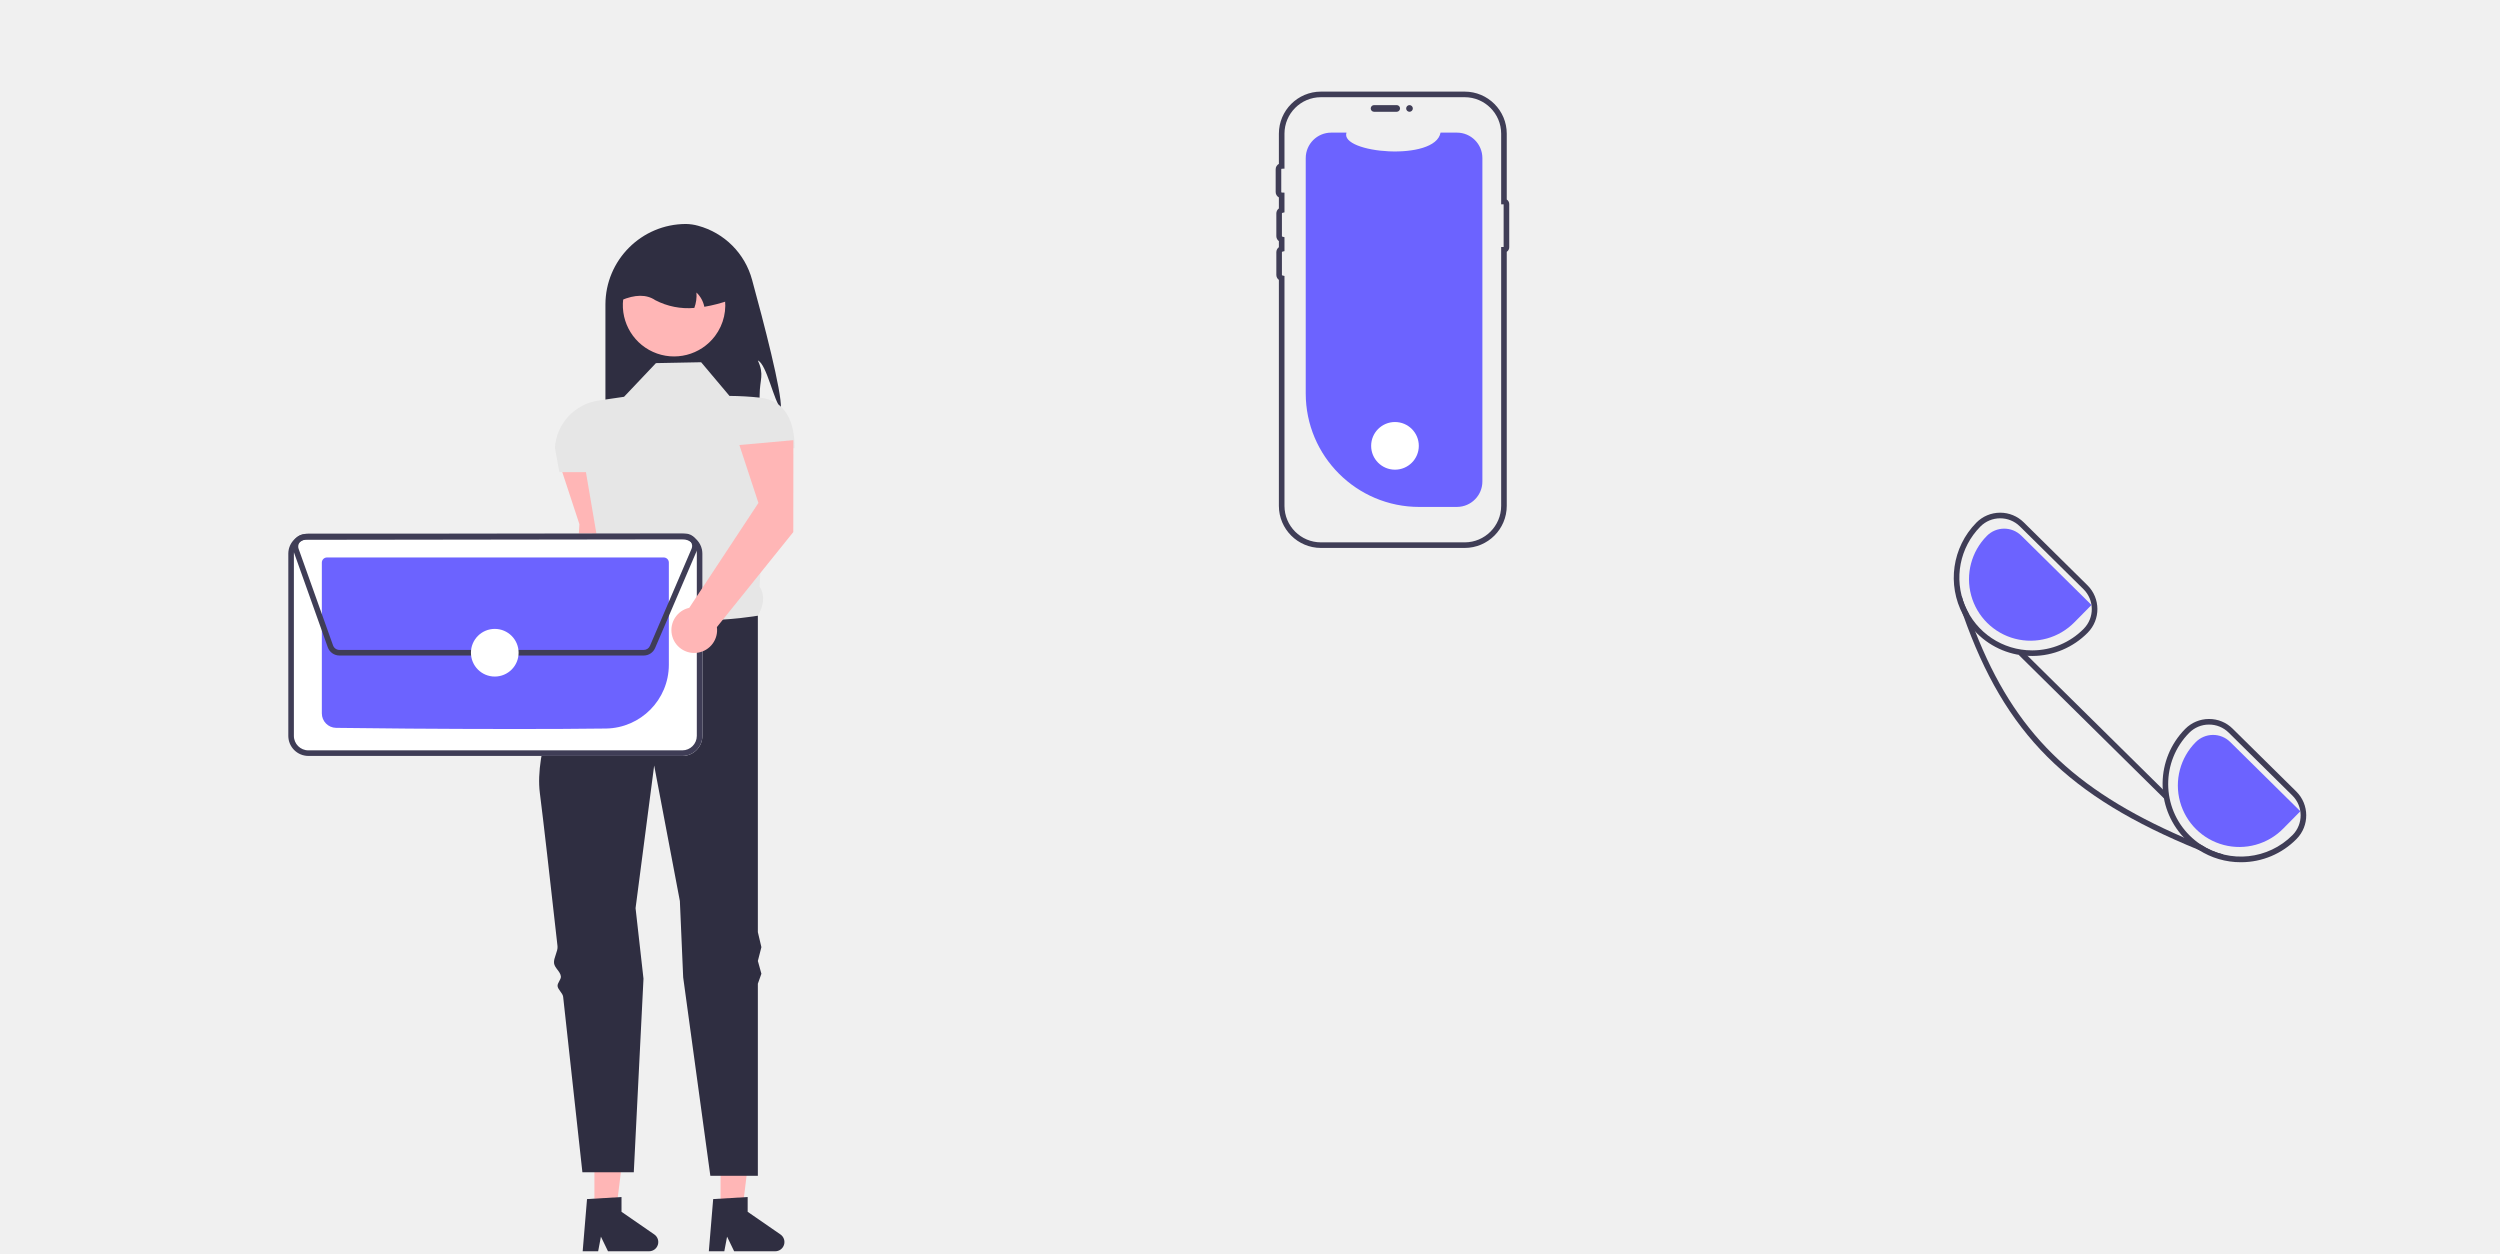
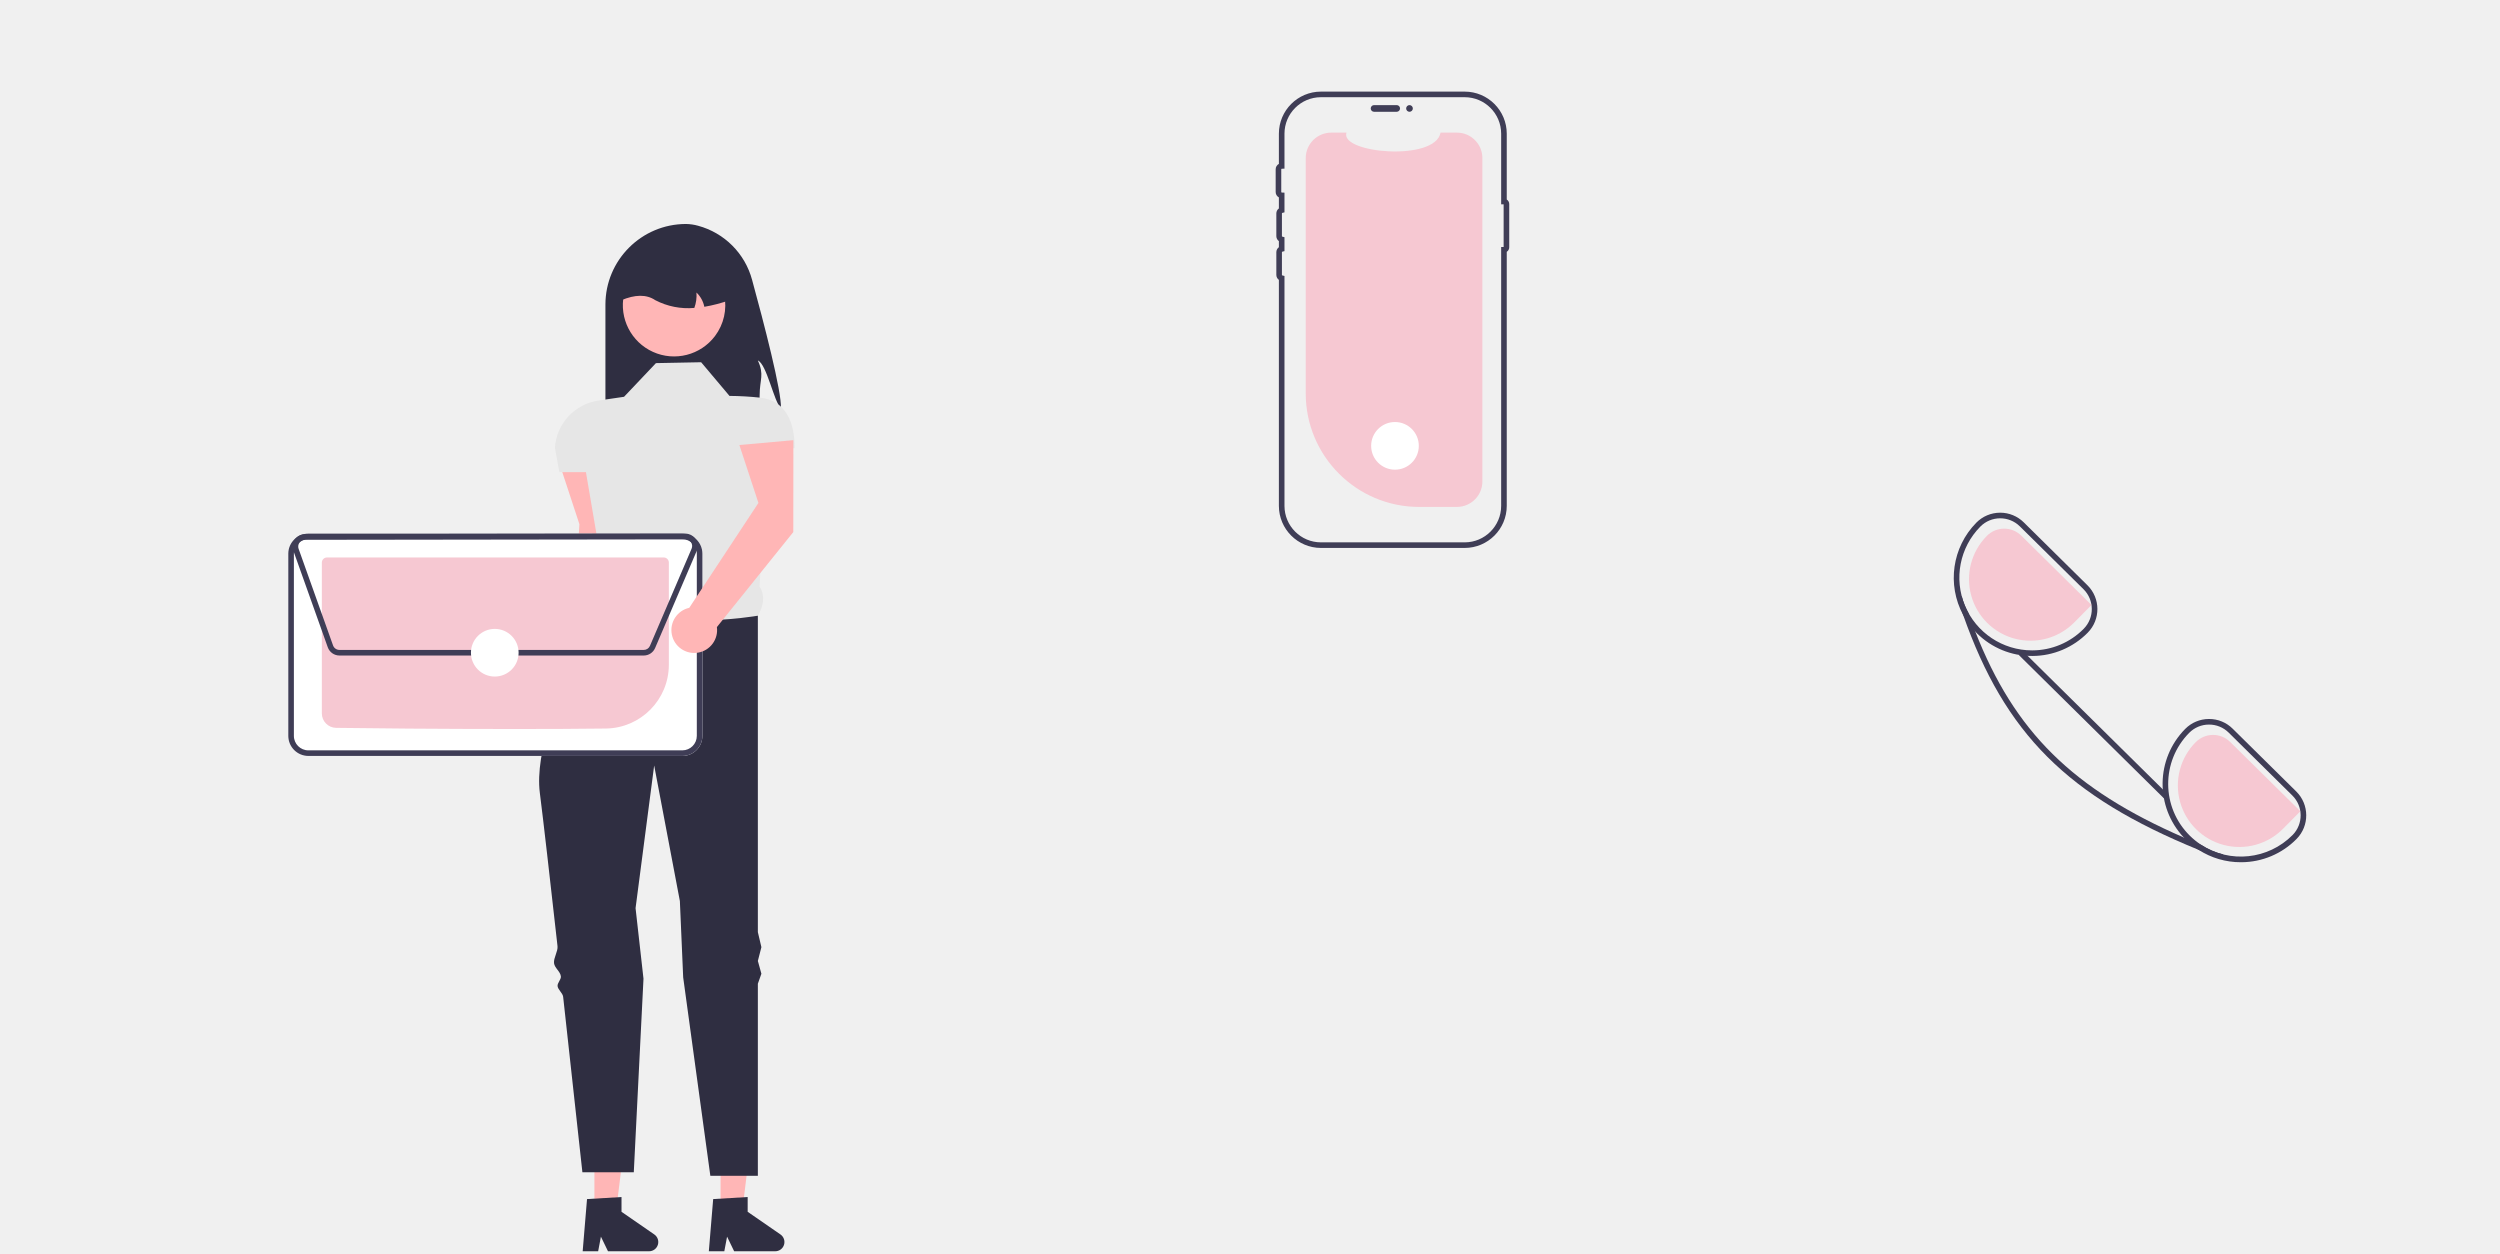
<svg xmlns="http://www.w3.org/2000/svg" data-name="Layer 1" width="894.249" height="448.282" viewBox="0 0 894.249 448.282">
  <path d="M447.37,674.141q-40.475,0-80.829-1.449c-38.44-1.381-78.19-2.808-115.136-23.299-25.845-14.333-48.735-37.329-66.194-66.504a223.77,223.77,0,0,1-25.369-63.604,261.476,261.476,0,0,1,.953-123.779,219.834,219.834,0,0,1,14.741-40.4c26.943-55.793,76.085-93.246,134.826-102.754a6.807,6.807,0,0,1,1.463-.031c.264.014.528.029.796.018l.346-.11a16.882,16.882,0,0,1,2.721-.698c90.594-13.487,186.365,13.802,276.952,78.914,70.042,50.351,162.868,77.464,283.781,82.889l1.717.09c33.66,1.934,66.218,15.811,94.16,40.133,27.579,24.006,48.287,56.034,59.884,92.624,1.426,4.461,2.733,9.104,3.884,13.801a26.039,26.039,0,0,1-6.941,24.69v.009l-.301.31c-.725.721-1.488,1.412-2.267,2.056l-.917.756c-7.727,6.365-13.83,11.394-21.135,15.299a64.983,64.983,0,0,1-15.419,5.821c-29.465,7.184-59.388,13.844-88.936,19.797-57.385,11.57-116.281,21.115-175.054,28.368A2269.141,2269.141,0,0,1,447.37,674.141Zm-136.232-419.845a3.507,3.507,0,0,0-.539.037c-58.192,9.419-106.869,46.504-133.544,101.745a217.624,217.624,0,0,0-14.595,40,259.188,259.188,0,0,0-.941,122.681,221.622,221.622,0,0,0,25.123,62.996c17.288,28.889,39.944,51.654,65.518,65.836,36.614,20.308,76.176,21.729,114.436,23.102a2266.314,2266.314,0,0,0,358.315-15.595c58.735-7.249,117.593-16.787,174.94-28.351,29.528-5.948,59.43-12.604,88.875-19.783a63.358,63.358,0,0,0,15.047-5.679c7.157-3.826,13.202-8.807,20.855-15.111l.917-.755c.67-.554,1.329-1.146,1.958-1.761l.181-.189c6.289-6.339,8.735-14.702,6.71-22.944v-.001c-1.139-4.646-2.432-9.24-3.844-13.655-23.69-74.746-84.974-127.569-152.496-131.447l-1.707-.09c-55.232-2.479-103.564-9.344-147.752-20.99-52.75-13.902-98.801-34.83-136.876-62.201-90.242-64.862-185.613-92.049-275.811-78.626a15.473,15.473,0,0,0-2.479.643l-.623.174a9.374,9.374,0,0,1-1.062-.013C311.537,254.307,311.335,254.296,311.138,254.296Z" transform="translate(-152.8755 -225.8589)" fill="#f0f0f0" />
  <path d="M432.202,371.915c-2.498-2.397-5.053-15.762-8.242-17.118,2.384,5.269.653,6.663.64,12.446a39.123,39.123,0,0,1-1.141,9.745H369.435V334.825a28.847,28.847,0,0,1,28.848-28.848,17.214,17.214,0,0,1,4.276.626A27.428,27.428,0,0,1,421.909,326.007C426.028,341.061,432.578,366.119,432.202,371.915Z" transform="translate(-152.8755 -225.8589)" fill="#2f2e41" />
  <path d="M372.605,423.782l.027-32.863L353.314,392.645l6.818,20.726-3.191,52.096a8.173,8.173,0,1,0,9.89,6.889Z" transform="translate(-152.8755 -225.8589)" fill="#ffb6b6" />
  <polygon points="257.746 432.76 265.55 432.759 269.263 402.657 257.744 402.657 257.746 432.76" fill="#ffb6b6" />
  <path d="M407.978,654.769l12.337-.736v5.286l11.729,8.101a3.302,3.302,0,0,1-1.876,6.019H415.481L412.949,668.209l-.988,5.228h-5.538Z" transform="translate(-152.8755 -225.8589)" fill="#2f2e41" />
  <polygon points="212.62 432.76 220.425 432.759 224.137 402.657 212.619 402.657 212.62 432.76" fill="#ffb6b6" />
  <path d="M362.853,654.769l12.337-.736v5.286l11.729,8.101a3.302,3.302,0,0,1-1.876,6.019H370.355l-2.532-5.228-.988,5.228H361.297Z" transform="translate(-152.8755 -225.8589)" fill="#2f2e41" />
  <path d="M403.672,355.43l-16.167.317-11.412,12.046-9.149,1.342a18.266,18.266,0,0,0-15.577,16.897v0l1.585,8.706h9.51l5.502,32.303c-2.139,5.451-2.285,9.754,2.107,11.444l13.631,25.678L423.96,446.094c2.042-3.51,2.696-7.036.609-10.464l2.878-49.45h9.677v0c0-9.249-3.128-17.046-12.32-18.075a108.654,108.654,0,0,0-10.989-.629Z" transform="translate(-152.8755 -225.8589)" fill="#e6e6e6" />
  <path d="M423.96,446.094s-39.309,6.974-53.891-7.608c0,0-1.48,2.513-3.711,6.682-.642,1.199-1.881,2.011-2.629,3.463-.68,1.32-2.429,2.942-3.17,4.439-.596,1.204.36,2.777-.26,4.078-7.468,15.664-16.193,37.759-14.322,52.348,1.206,9.409,3.698,31.302,6.322,54.816.205,1.837-1.455,4.197-1.249,6.049.194,1.746,2.255,2.984,2.45,4.734.129,1.162-1.31,2.348-1.181,3.508.141,1.273,1.85,2.522,1.991,3.79,3.594,32.468,6.886,62.781,6.886,62.781h18.386l3.469-69.232-2.835-25.236,6.657-51.038,9.193,48.502,1.183,27.297,9.715,70.975H423.96v-68.708l1.268-3.569-1.268-4.578,1.268-4.932-1.268-5.372Z" transform="translate(-152.8755 -225.8589)" fill="#2f2e41" />
  <path d="M408.634,346.055a18.326,18.326,0,1,1,3.175-15.314c.053.22.097.438.14.665A18.301,18.301,0,0,1,408.634,346.055Z" transform="translate(-152.8755 -225.8589)" fill="#ffb6b6" />
  <path d="M404.813,335.598a9.633,9.633,0,0,0-2.815-5.104,13.142,13.142,0,0,1-.761,5.51,25.395,25.395,0,0,1-13.955-2.764c-3.233-2.194-7.348-2.004-12.141,0a17.75,17.75,0,0,1,17.752-17.752h3.17a17.756,17.756,0,0,1,17.752,17.752A52.852,52.852,0,0,1,404.813,335.598Z" transform="translate(-152.8755 -225.8589)" fill="#2f2e41" />
  <circle cx="113.249" cy="285" r="51" fill="#f0f0f0" />
  <circle cx="438.249" cy="51" r="51" fill="#f0f0f0" />
  <circle cx="843.249" cy="293" r="51" fill="#f0f0f0" />
-   <path d="M683.125,282.421V398.067A9.119,9.119,0,0,1,674.101,407.186a.802.802,0,0,1-.1.004H660.541a40.606,40.606,0,0,1-40.606-40.606v-84.163a9.123,9.123,0,0,1,9.123-9.123l5.454,0c-2.527,7.371,31.765,10.474,33.648,0l5.841,0A9.123,9.123,0,0,1,683.125,282.421Z" transform="translate(-152.8755 -225.8589)" fill="#6c63ff" />
+   <path d="M683.125,282.421V398.067A9.119,9.119,0,0,1,674.101,407.186a.802.802,0,0,1-.1.004H660.541a40.606,40.606,0,0,1-40.606-40.606v-84.163a9.123,9.123,0,0,1,9.123-9.123l5.454,0c-2.527,7.371,31.765,10.474,33.648,0l5.841,0A9.123,9.123,0,0,1,683.125,282.421Z" transform="translate(-152.8755 -225.8589)" fill="#f6c8d2" />
  <path d="M643.182,264.65a1.197,1.197,0,0,1,1.196-1.196h8.13a1.196,1.196,0,0,1,0,2.391h-8.13A1.197,1.197,0,0,1,643.182,264.65Z" transform="translate(-152.8755 -225.8589)" fill="#3f3d56" />
  <path d="M676.794,421.859h-51.416a15.063,15.063,0,0,1-15.046-15.046V325.972a2.187,2.187,0,0,1-.911-1.779v-8.13a2.186,2.186,0,0,1,.911-1.778v-2.182a2.186,2.186,0,0,1-.911-1.778v-8.131a2.186,2.186,0,0,1,.911-1.778v-3.944a2.184,2.184,0,0,1-1.15-1.93v-8.13a2.184,2.184,0,0,1,1.15-1.93V273.674A15.063,15.063,0,0,1,625.378,258.628h51.416a15.063,15.063,0,0,1,15.046,15.046V297.23a1.886,1.886,0,0,1,.886,1.598v15.503a1.887,1.887,0,0,1-.886,1.599V406.813A15.063,15.063,0,0,1,676.794,421.859ZM625.378,260.628a13.061,13.061,0,0,0-13.046,13.046v12.508l-.962.037a.195.195,0,0,0-.188.192V294.541a.196.196,0,0,0,.188.192l.962.037v7.049l-.761.188a.197.197,0,0,0-.15.187v8.131a.197.197,0,0,0,.15.187l.761.188v4.991l-.761.188a.197.197,0,0,0-.15.187v8.13a.197.197,0,0,0,.15.187l.761.188V406.813a13.061,13.061,0,0,0,13.046,13.046h51.416a13.061,13.061,0,0,0,13.046-13.046V314.217h.886V298.942h-.886V273.674a13.061,13.061,0,0,0-13.046-13.046Z" transform="translate(-152.8755 -225.8589)" fill="#3f3d56" />
  <circle cx="504.176" cy="38.791" r="1.196" fill="#3f3d56" />
  <path d="M396.956,496.262H263.168a7.188,7.188,0,0,1-7.17-7.169v-65.189a7.188,7.188,0,0,1,7.169-7.17H396.955a7.188,7.188,0,0,1,7.17,7.169v65.189A7.188,7.188,0,0,1,396.956,496.262Z" transform="translate(-152.8755 -225.8589)" fill="#fff" />
  <path d="M396.956,496.262H263.168a7.188,7.188,0,0,1-7.17-7.169v-65.189a7.188,7.188,0,0,1,7.169-7.17H396.955a7.188,7.188,0,0,1,7.17,7.169v65.189A7.188,7.188,0,0,1,396.956,496.262ZM263.168,418.734a5.185,5.185,0,0,0-5.17,5.171v65.187a5.185,5.185,0,0,0,5.171,5.17H396.954a5.185,5.185,0,0,0,5.171-5.171v-65.187a5.185,5.185,0,0,0-5.171-5.17Z" transform="translate(-152.8755 -225.8589)" fill="#3f3d56" />
-   <path d="M337.232,486.628c-26.386,0-53.899-.252-64.164-.416a5.176,5.176,0,0,1-5.07-5.155V427.095a1.83,1.83,0,0,1,1.823-1.828H390.297a1.829,1.829,0,0,1,1.827,1.823v36.612a22.842,22.842,0,0,1-22.457,22.752C360.1,486.579,348.771,486.628,337.232,486.628Z" transform="translate(-152.8755 -225.8589)" fill="#6c63ff" />
+   <path d="M337.232,486.628c-26.386,0-53.899-.252-64.164-.416a5.176,5.176,0,0,1-5.07-5.155V427.095a1.83,1.83,0,0,1,1.823-1.828H390.297a1.829,1.829,0,0,1,1.827,1.823v36.612a22.842,22.842,0,0,1-22.457,22.752C360.1,486.579,348.771,486.628,337.232,486.628Z" transform="translate(-152.8755 -225.8589)" fill="#f6c8d2" />
  <path d="M383.146,460.339H274.287a4.438,4.438,0,0,1-4.164-2.936l-12.321-34.566a4.423,4.423,0,0,1,4.158-5.907l136.072-.189a4.423,4.423,0,0,1,4.359,5.198l.105.044-.391.912-.004.009-14.895,34.755A4.41,4.41,0,0,1,383.146,460.339Zm14.892-41.598-136.075.189a2.423,2.423,0,0,0-2.278,3.235l12.321,34.565a2.433,2.433,0,0,0,2.282,1.608H383.146a2.413,2.413,0,0,0,2.222-1.467l14.896-34.756.732.314-.732-.314a2.421,2.421,0,0,0-2.226-3.375Z" transform="translate(-152.8755 -225.8589)" fill="#3f3d56" />
  <circle cx="176.983" cy="233.48" r="8.524" fill="#fff" />
  <circle cx="498.983" cy="159.48" r="8.524" fill="#fff" />
  <path d="M974.255,508.979l-22.77-22.48a11.884,11.884,0,0,0-8.43-3.46h-.08a11.914,11.914,0,0,0-8.46,3.56,27.991,27.991,0,0,0-.49,38.84c.24.26.49.51.74.76a27.248,27.248,0,0,0,4.56,3.65,27.676,27.676,0,0,0,15.11,4.43h.17a27.826,27.826,0,0,0,19.75-8.32,12.023,12.023,0,0,0-.1-16.98Zm-1.32,15.57a26.092,26.092,0,0,1-32.76,3.48,26.786,26.786,0,0,1-4.01-3.25,26.002,26.002,0,0,1-.23-36.77,9.913,9.913,0,0,1,7.06-2.97h.06a9.911,9.911,0,0,1,7.02,2.88l22.77,22.49a10.007,10.007,0,0,1,.09,14.14Z" transform="translate(-152.8755 -225.8589)" fill="#3f3d56" />
  <path d="M899.545,435.199l-22.77-22.49a11.926,11.926,0,0,0-8.43-3.46h-.07a11.947,11.947,0,0,0-8.47,3.57,28.077,28.077,0,0,0-4.72,33l.01.01a27.562,27.562,0,0,0,4.33,5.93c.19.22.41.44.63.66a27.835,27.835,0,0,0,19.67,8.08h.18a27.854,27.854,0,0,0,19.75-8.33,11.999,11.999,0,0,0-.11-16.97Zm-1.32,15.57a25.855,25.855,0,0,1-18.33,7.73h-.17a26,26,0,0,1-18.49-44.27,10.008,10.008,0,0,1,14.14-.09l22.77,22.48A10.019,10.019,0,0,1,898.225,450.769Z" transform="translate(-152.8755 -225.8589)" fill="#3f3d56" />
-   <path d="M975.71,516.046l-25.103-24.794a8.727,8.727,0,0,0-12.327.076,22,22,0,1,0,31.305,30.919Z" transform="translate(-152.8755 -225.8589)" fill="#6c63ff" />
-   <path d="M901.004,442.262l-25.103-24.794a8.727,8.727,0,0,0-12.327.076,22,22,0,1,0,31.305,30.919Z" transform="translate(-152.8755 -225.8589)" fill="#6c63ff" />
+   <path d="M975.71,516.046l-25.103-24.794a8.727,8.727,0,0,0-12.327.076,22,22,0,1,0,31.305,30.919Z" transform="translate(-152.8755 -225.8589)" fill="#f6c8d2" />
+   <path d="M901.004,442.262l-25.103-24.794a8.727,8.727,0,0,0-12.327.076,22,22,0,1,0,31.305,30.919Z" transform="translate(-152.8755 -225.8589)" fill="#f6c8d2" />
  <path d="M948.125,531.489l-.6,1.58q-4.23-1.605-8.2-3.22c-46.88-19.13-69.26-41.52-84.23-84.02l-.01-.01q-1.065-3-2.07-6.14l1.58-.51a25.542,25.542,0,0,0,2.3,5.78q1.23,3.495,2.53,6.81c14.07,35.87,34.82,56.37,74.6,73.68q3,1.305,6.15,2.59A26.087,26.087,0,0,0,948.125,531.489Z" transform="translate(-152.8755 -225.8589)" fill="#3f3d56" />
  <rect x="900.623" y="448.539" width="2.001" height="73" transform="translate(-229.9252 559.8239) rotate(-45.35527)" fill="#3f3d56" />
  <path d="M436.64,416.173l.027-32.863-19.318,1.726,6.818,20.726-24.747,37.514a8.173,8.173,0,1,0,9.89,6.889Z" transform="translate(-152.8755 -225.8589)" fill="#ffb6b6" />
</svg>
